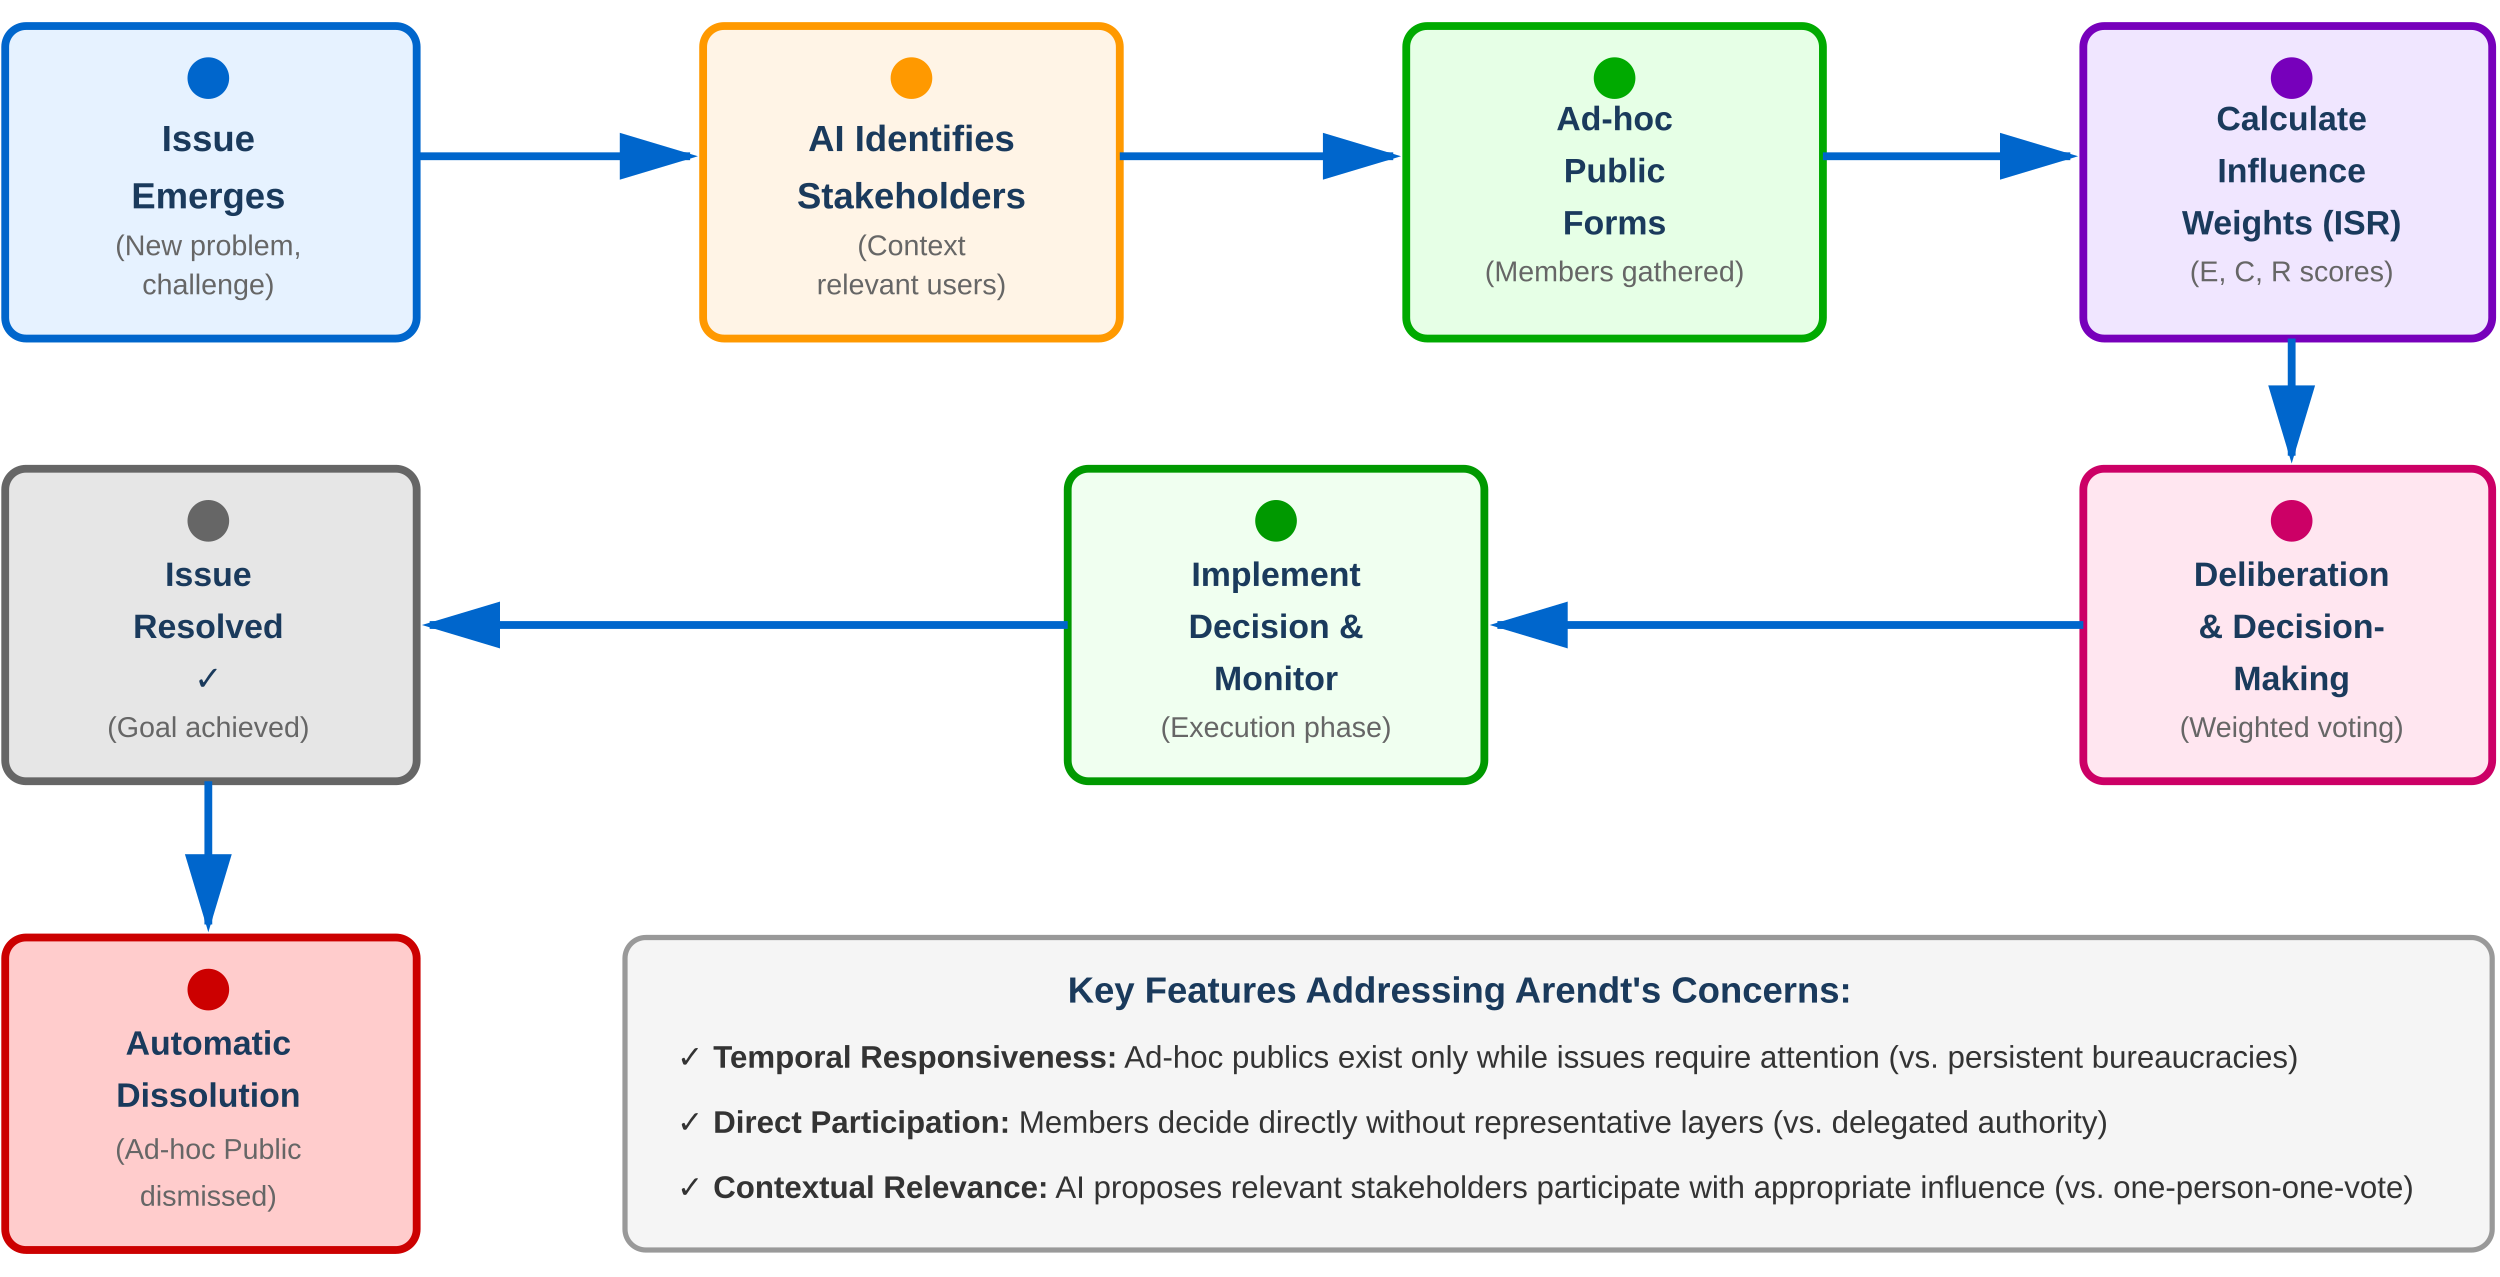
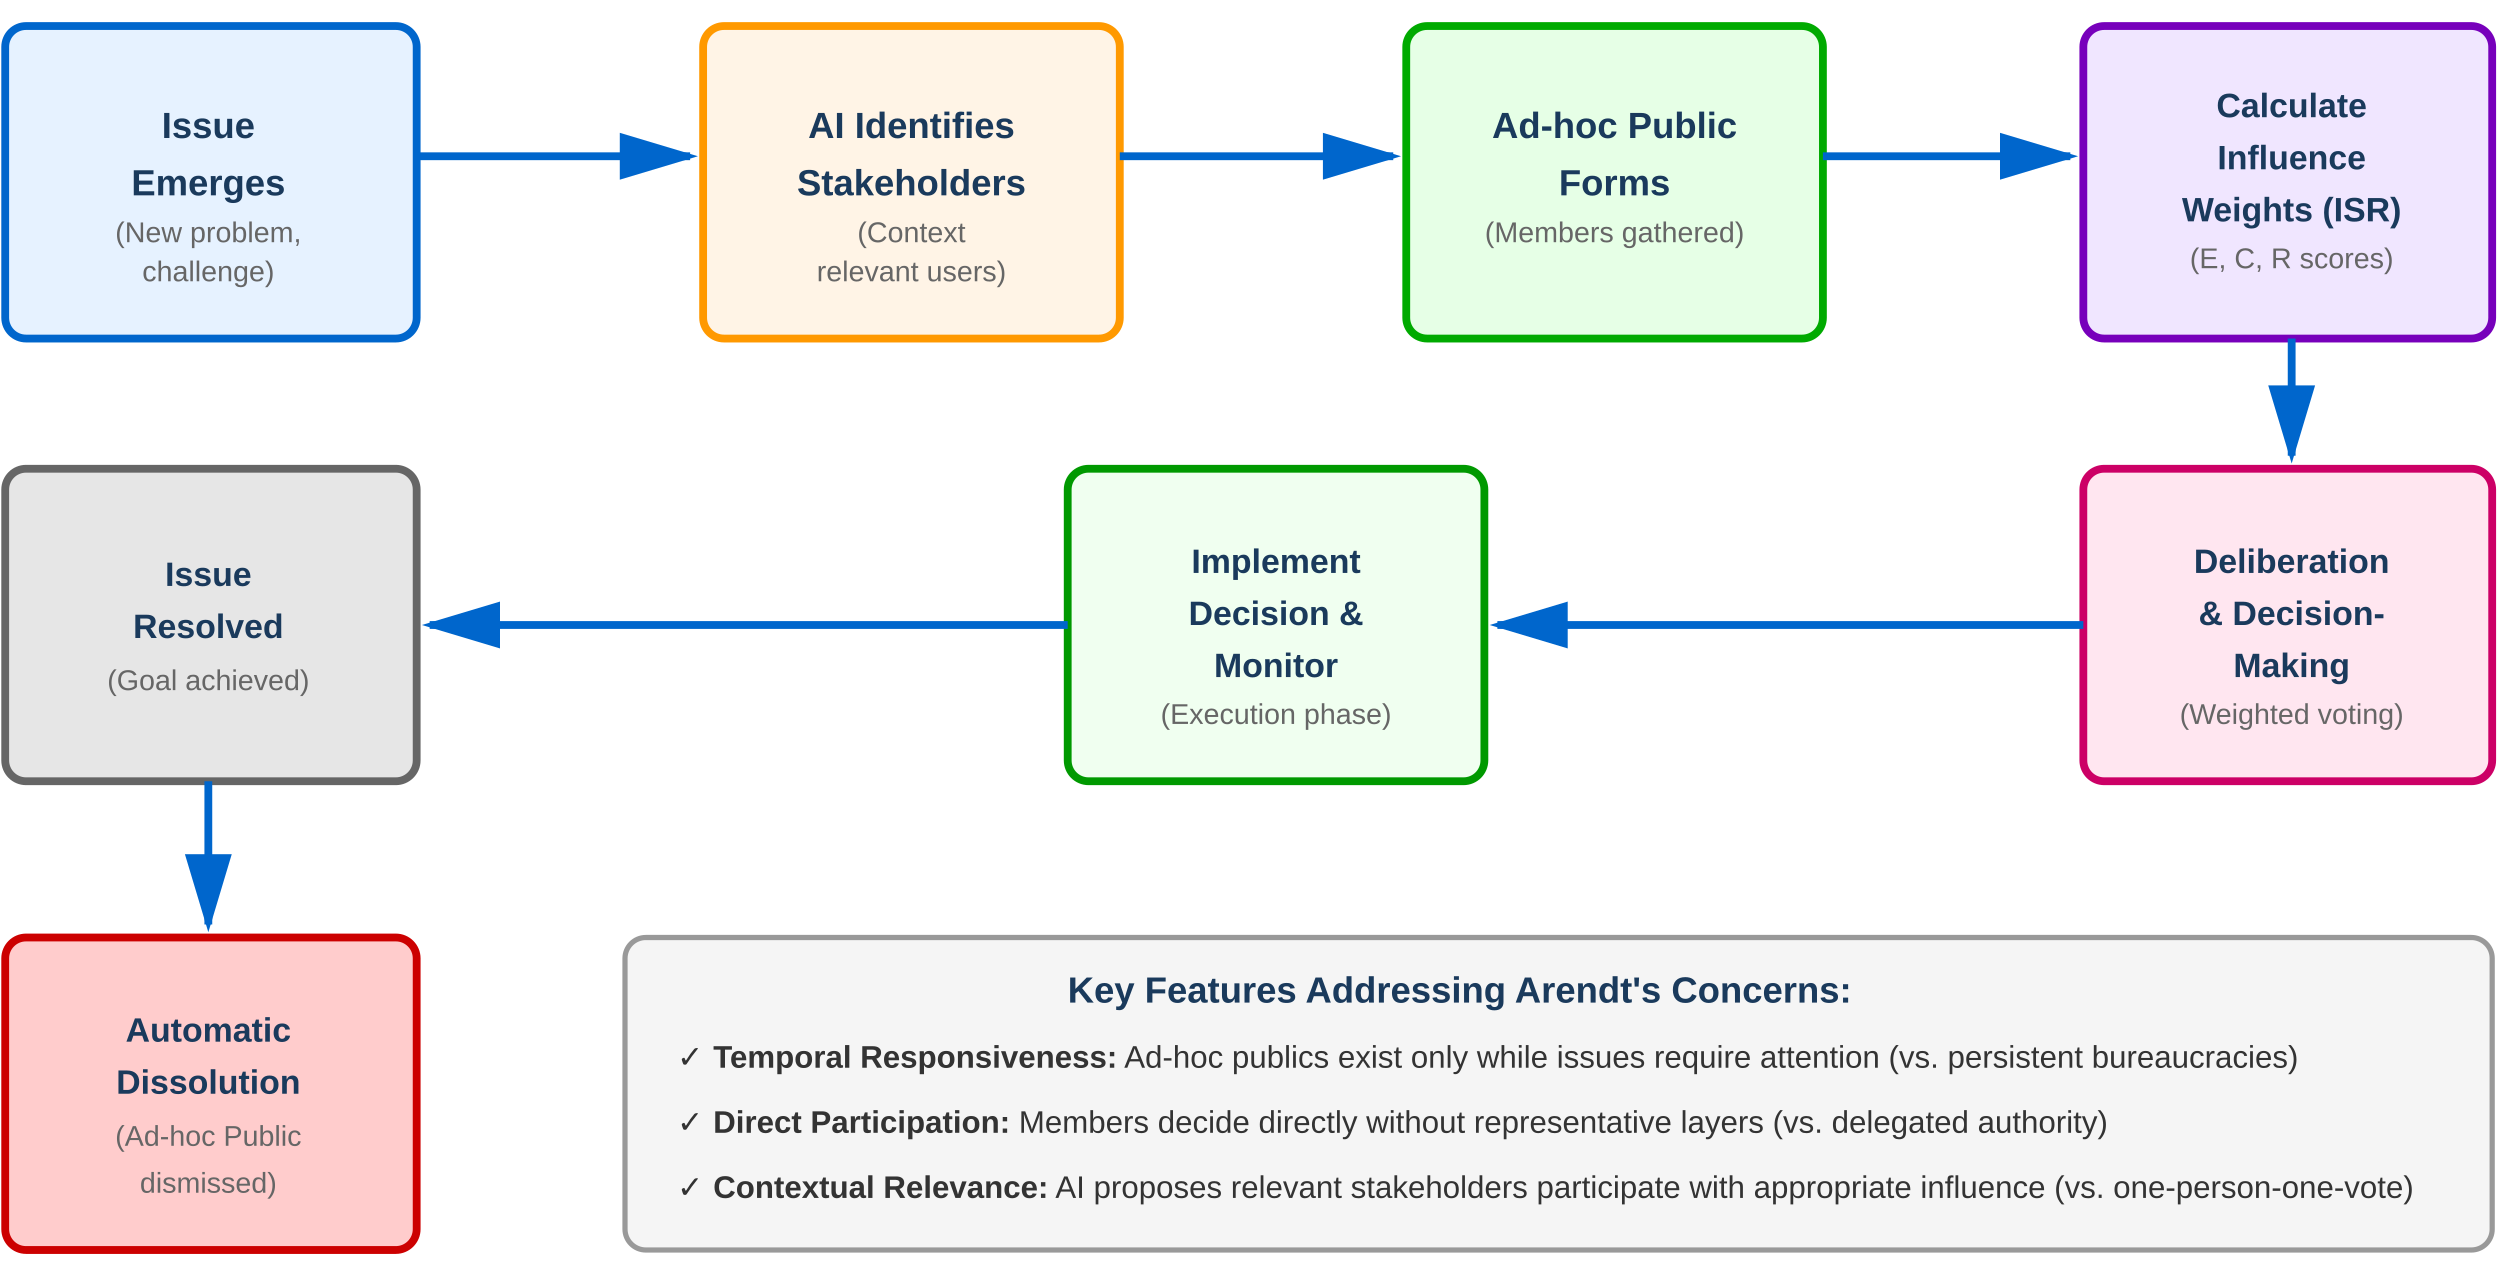
<svg xmlns="http://www.w3.org/2000/svg" viewBox="0 0 960 490">
  <defs>
    <style>
      text { font-family: Arial, sans-serif; }
    </style>
    <marker id="arrowBlue" markerWidth="10" markerHeight="10" refX="9" refY="3" orient="auto">
      <polygon points="0 0, 10 3, 0 6" fill="#0066cc" />
    </marker>
  </defs>
  <g id="stage1">
    <rect x="2" y="10" width="158" height="120" fill="#e6f2ff" stroke="#0066cc" stroke-width="3" rx="8" />
-     <circle cx="80" cy="30" r="8" fill="#0066cc" />
-     <text x="80" y="58" font-size="14" font-weight="bold" text-anchor="middle" fill="#1a3a5c">Issue</text>
-     <text x="80" y="80" font-size="14" font-weight="bold" text-anchor="middle" fill="#1a3a5c">Emerges</text>
-     <text x="80" y="98" font-size="11" text-anchor="middle" fill="#666">(New problem,</text>
-     <text x="80" y="113" font-size="11" text-anchor="middle" fill="#666">challenge)</text>
+     <text x="80" y="53" font-size="14" font-weight="bold" text-anchor="middle" fill="#1a3a5c">Issue</text>
+     <text x="80" y="75" font-size="14" font-weight="bold" text-anchor="middle" fill="#1a3a5c">Emerges</text>
+     <text x="80" y="93" font-size="11" text-anchor="middle" fill="#666">(New problem,</text>
+     <text x="80" y="108" font-size="11" text-anchor="middle" fill="#666">challenge)</text>
  </g>
  <path d="M 160 60 L 265 60" stroke="#0066cc" stroke-width="3" marker-end="url(#arrowBlue)" />
  <g id="stage2">
    <rect x="270" y="10" width="160" height="120" fill="#fff4e6" stroke="#ff9900" stroke-width="3" rx="8" />
-     <circle cx="350" cy="30" r="8" fill="#ff9900" />
-     <text x="350" y="58" font-size="14" font-weight="bold" text-anchor="middle" fill="#1a3a5c">AI Identifies</text>
-     <text x="350" y="80" font-size="14" font-weight="bold" text-anchor="middle" fill="#1a3a5c">Stakeholders</text>
-     <text x="350" y="98" font-size="11" text-anchor="middle" fill="#666">(Context</text>
-     <text x="350" y="113" font-size="11" text-anchor="middle" fill="#666">relevant users)</text>
+     <text x="350" y="53" font-size="14" font-weight="bold" text-anchor="middle" fill="#1a3a5c">AI Identifies</text>
+     <text x="350" y="75" font-size="14" font-weight="bold" text-anchor="middle" fill="#1a3a5c">Stakeholders</text>
+     <text x="350" y="93" font-size="11" text-anchor="middle" fill="#666">(Context</text>
+     <text x="350" y="108" font-size="11" text-anchor="middle" fill="#666">relevant users)</text>
  </g>
  <path d="M 430 60 L 535 60" stroke="#0066cc" stroke-width="3" marker-end="url(#arrowBlue)" />
  <g id="stage3">
    <rect x="540" y="10" width="160" height="120" fill="#e6ffe6" stroke="#00aa00" stroke-width="3" rx="8" />
-     <circle cx="620" cy="30" r="8" fill="#00aa00" />
-     <text x="620" y="50" font-size="13" font-weight="bold" text-anchor="middle" fill="#1a3a5c">Ad-hoc</text>
-     <text x="620" y="70" font-size="13" font-weight="bold" text-anchor="middle" fill="#1a3a5c">Public</text>
-     <text x="620" y="90" font-size="13" font-weight="bold" text-anchor="middle" fill="#1a3a5c">Forms</text>
-     <text x="620" y="108" font-size="11" text-anchor="middle" fill="#666">(Members gathered)</text>
+     <text x="620" y="53" font-size="14" font-weight="bold" text-anchor="middle" fill="#1a3a5c">Ad-hoc Public</text>
+     <text x="620" y="75" font-size="14" font-weight="bold" text-anchor="middle" fill="#1a3a5c">Forms</text>
+     <text x="620" y="93" font-size="11" text-anchor="middle" fill="#666">(Members gathered)</text>
  </g>
  <path d="M 700 60 L 795 60" stroke="#0066cc" stroke-width="3" marker-end="url(#arrowBlue)" />
  <g id="stage4">
    <rect x="800" y="10" width="157" height="120" fill="#f0e6ff" stroke="#7700bb" stroke-width="3" rx="8" />
-     <circle cx="880" cy="30" r="8" fill="#7700bb" />
-     <text x="880" y="50" font-size="13" font-weight="bold" text-anchor="middle" fill="#1a3a5c">Calculate</text>
-     <text x="880" y="70" font-size="13" font-weight="bold" text-anchor="middle" fill="#1a3a5c">Influence</text>
-     <text x="880" y="90" font-size="13" font-weight="bold" text-anchor="middle" fill="#1a3a5c">Weights (ISR)</text>
-     <text x="880" y="108" font-size="11" text-anchor="middle" fill="#666">(E, C, R scores)</text>
+     <text x="880" y="45" font-size="13" font-weight="bold" text-anchor="middle" fill="#1a3a5c">Calculate</text>
+     <text x="880" y="65" font-size="13" font-weight="bold" text-anchor="middle" fill="#1a3a5c">Influence</text>
+     <text x="880" y="85" font-size="13" font-weight="bold" text-anchor="middle" fill="#1a3a5c">Weights (ISR)</text>
+     <text x="880" y="103" font-size="11" text-anchor="middle" fill="#666">(E, C, R scores)</text>
  </g>
  <path d="M 880 130 L 880 175" stroke="#0066cc" stroke-width="3" marker-end="url(#arrowBlue)" />
  <g id="stage5">
    <rect x="800" y="180" width="157" height="120" fill="#ffe6f0" stroke="#cc0066" stroke-width="3" rx="8" />
-     <circle cx="880" cy="200" r="8" fill="#cc0066" />
-     <text x="880" y="225" font-size="13" font-weight="bold" text-anchor="middle" fill="#1a3a5c">Deliberation</text>
-     <text x="880" y="245" font-size="13" font-weight="bold" text-anchor="middle" fill="#1a3a5c">&amp; Decision-</text>
-     <text x="880" y="265" font-size="13" font-weight="bold" text-anchor="middle" fill="#1a3a5c">Making</text>
-     <text x="880" y="283" font-size="11" text-anchor="middle" fill="#666">(Weighted voting)</text>
+     <text x="880" y="220" font-size="13" font-weight="bold" text-anchor="middle" fill="#1a3a5c">Deliberation</text>
+     <text x="880" y="240" font-size="13" font-weight="bold" text-anchor="middle" fill="#1a3a5c">&amp; Decision-</text>
+     <text x="880" y="260" font-size="13" font-weight="bold" text-anchor="middle" fill="#1a3a5c">Making</text>
+     <text x="880" y="278" font-size="11" text-anchor="middle" fill="#666">(Weighted voting)</text>
  </g>
  <path d="M 800 240 L 575 240" stroke="#0066cc" stroke-width="3" marker-end="url(#arrowBlue)" />
  <g id="stage6">
    <rect x="410" y="180" width="160" height="120" fill="#f0fff0" stroke="#009900" stroke-width="3" rx="8" />
-     <circle cx="490" cy="200" r="8" fill="#009900" />
-     <text x="490" y="225" font-size="13" font-weight="bold" text-anchor="middle" fill="#1a3a5c">Implement</text>
-     <text x="490" y="245" font-size="13" font-weight="bold" text-anchor="middle" fill="#1a3a5c">Decision &amp;</text>
-     <text x="490" y="265" font-size="13" font-weight="bold" text-anchor="middle" fill="#1a3a5c">Monitor</text>
-     <text x="490" y="283" font-size="11" text-anchor="middle" fill="#666">(Execution phase)</text>
+     <text x="490" y="220" font-size="13" font-weight="bold" text-anchor="middle" fill="#1a3a5c">Implement</text>
+     <text x="490" y="240" font-size="13" font-weight="bold" text-anchor="middle" fill="#1a3a5c">Decision &amp;</text>
+     <text x="490" y="260" font-size="13" font-weight="bold" text-anchor="middle" fill="#1a3a5c">Monitor</text>
+     <text x="490" y="278" font-size="11" text-anchor="middle" fill="#666">(Execution phase)</text>
  </g>
  <path d="M 410 240 L 165 240" stroke="#0066cc" stroke-width="3" marker-end="url(#arrowBlue)" />
  <g id="stage7">
    <rect x="2" y="180" width="158" height="120" fill="#e6e6e6" stroke="#666" stroke-width="3" rx="8" />
-     <circle cx="80" cy="200" r="8" fill="#666" />
    <text x="80" y="225" font-size="13" font-weight="bold" text-anchor="middle" fill="#1a3a5c">Issue</text>
    <text x="80" y="245" font-size="13" font-weight="bold" text-anchor="middle" fill="#1a3a5c">Resolved</text>
-     <text x="80" y="265" font-size="13" font-weight="bold" text-anchor="middle" fill="#1a3a5c">✓</text>
-     <text x="80" y="283" font-size="11" text-anchor="middle" fill="#666">(Goal achieved)</text>
+     <text x="80" y="265" font-size="11" text-anchor="middle" fill="#666">(Goal achieved)</text>
  </g>
  <path d="M 80 300 L 80 355" stroke="#0066cc" stroke-width="3" marker-end="url(#arrowBlue)" />
  <g id="stage8">
    <rect x="2" y="360" width="158" height="120" fill="#ffcccc" stroke="#cc0000" stroke-width="3" rx="8" />
-     <circle cx="80" cy="380" r="8" fill="#cc0000" />
-     <text x="80" y="405" font-size="13" font-weight="bold" text-anchor="middle" fill="#1a3a5c">Automatic</text>
-     <text x="80" y="425" font-size="13" font-weight="bold" text-anchor="middle" fill="#1a3a5c">Dissolution</text>
-     <text x="80" y="445" font-size="11" text-anchor="middle" fill="#666">(Ad-hoc Public</text>
-     <text x="80" y="463" font-size="11" text-anchor="middle" fill="#666">dismissed)</text>
+     <text x="80" y="400" font-size="13" font-weight="bold" text-anchor="middle" fill="#1a3a5c">Automatic</text>
+     <text x="80" y="420" font-size="13" font-weight="bold" text-anchor="middle" fill="#1a3a5c">Dissolution</text>
+     <text x="80" y="440" font-size="11" text-anchor="middle" fill="#666">(Ad-hoc Public</text>
+     <text x="80" y="458" font-size="11" text-anchor="middle" fill="#666">dismissed)</text>
  </g>
  <rect x="240" y="360" width="717" height="120" fill="#f5f5f5" stroke="#999" stroke-width="2" rx="8" />
  <text x="410" y="385" font-size="14" font-weight="bold" fill="#1a3a5c">Key Features Addressing Arendt's Concerns:</text>
  <text x="260" y="410" font-size="12" fill="#333">
    ✓ <tspan font-weight="bold">Temporal Responsiveness:</tspan> Ad-hoc publics exist only while issues require attention (vs. persistent bureaucracies)
  </text>
  <text x="260" y="435" font-size="12" fill="#333">
    ✓ <tspan font-weight="bold">Direct Participation:</tspan> Members decide directly without representative layers (vs. delegated authority)
  </text>
  <text x="260" y="460" font-size="12" fill="#333">
    ✓ <tspan font-weight="bold">Contextual Relevance:</tspan> AI proposes relevant stakeholders participate with appropriate influence (vs. one-person-one-vote)
  </text>
</svg>
